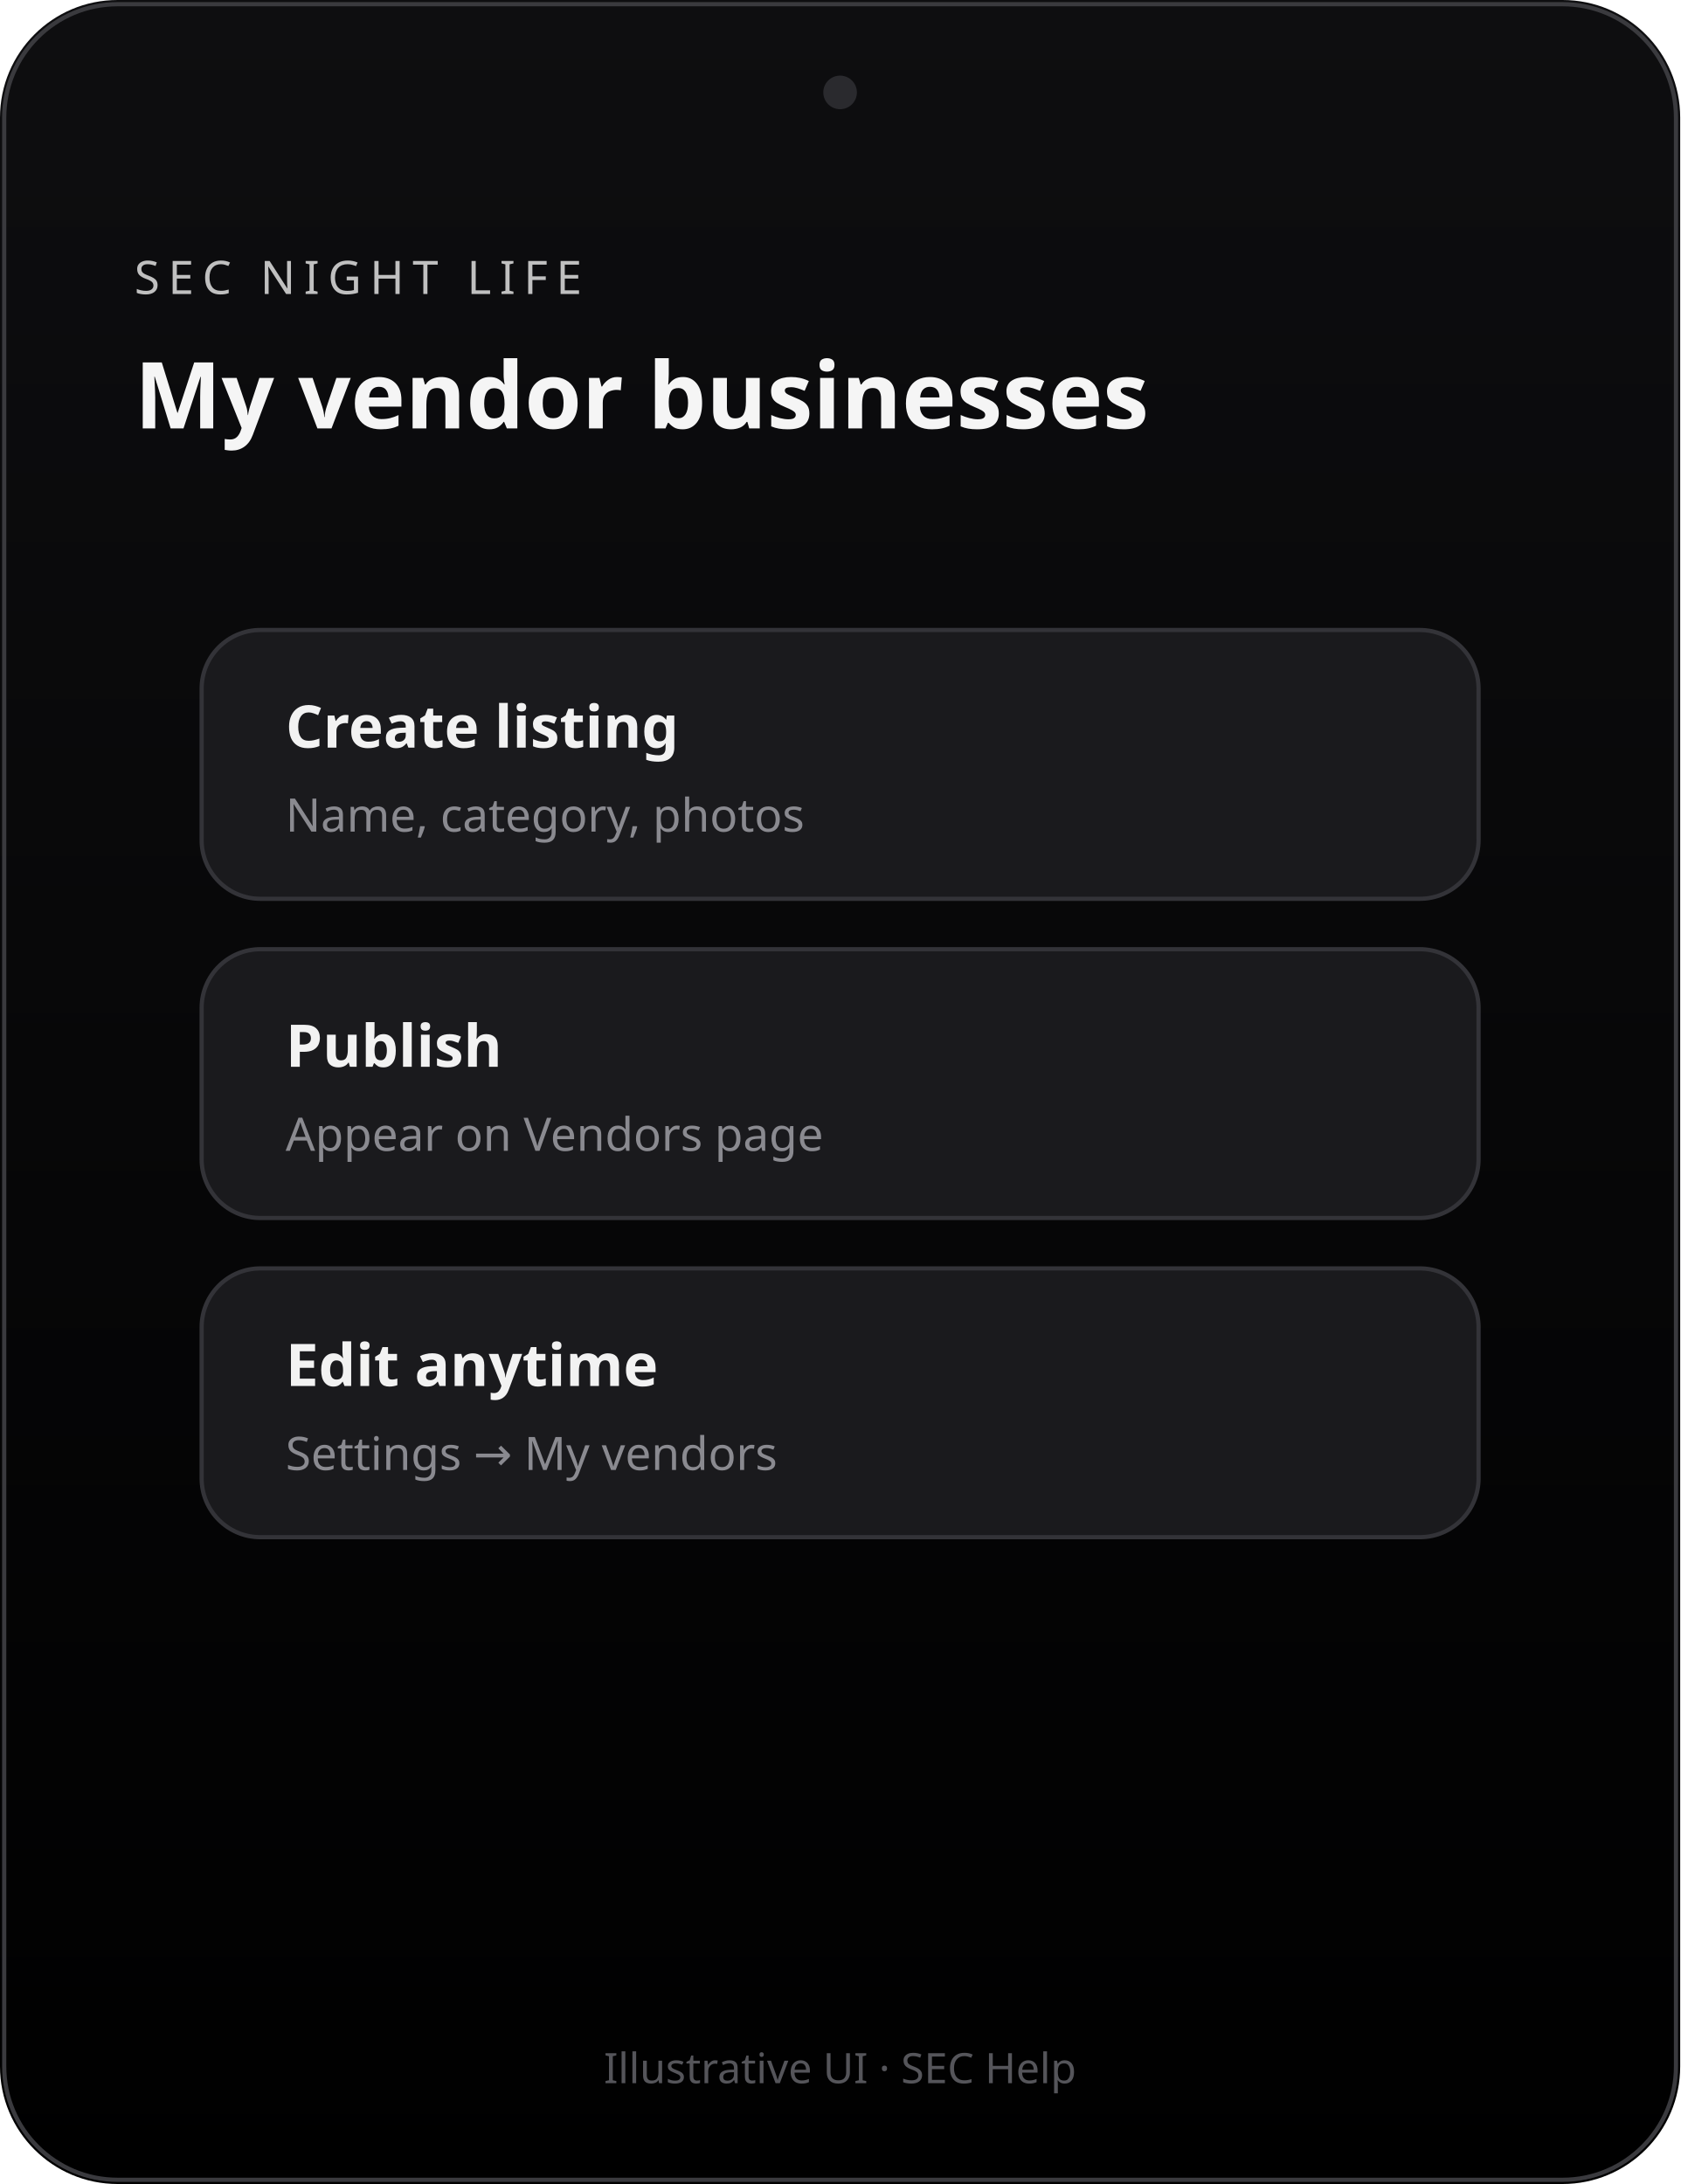
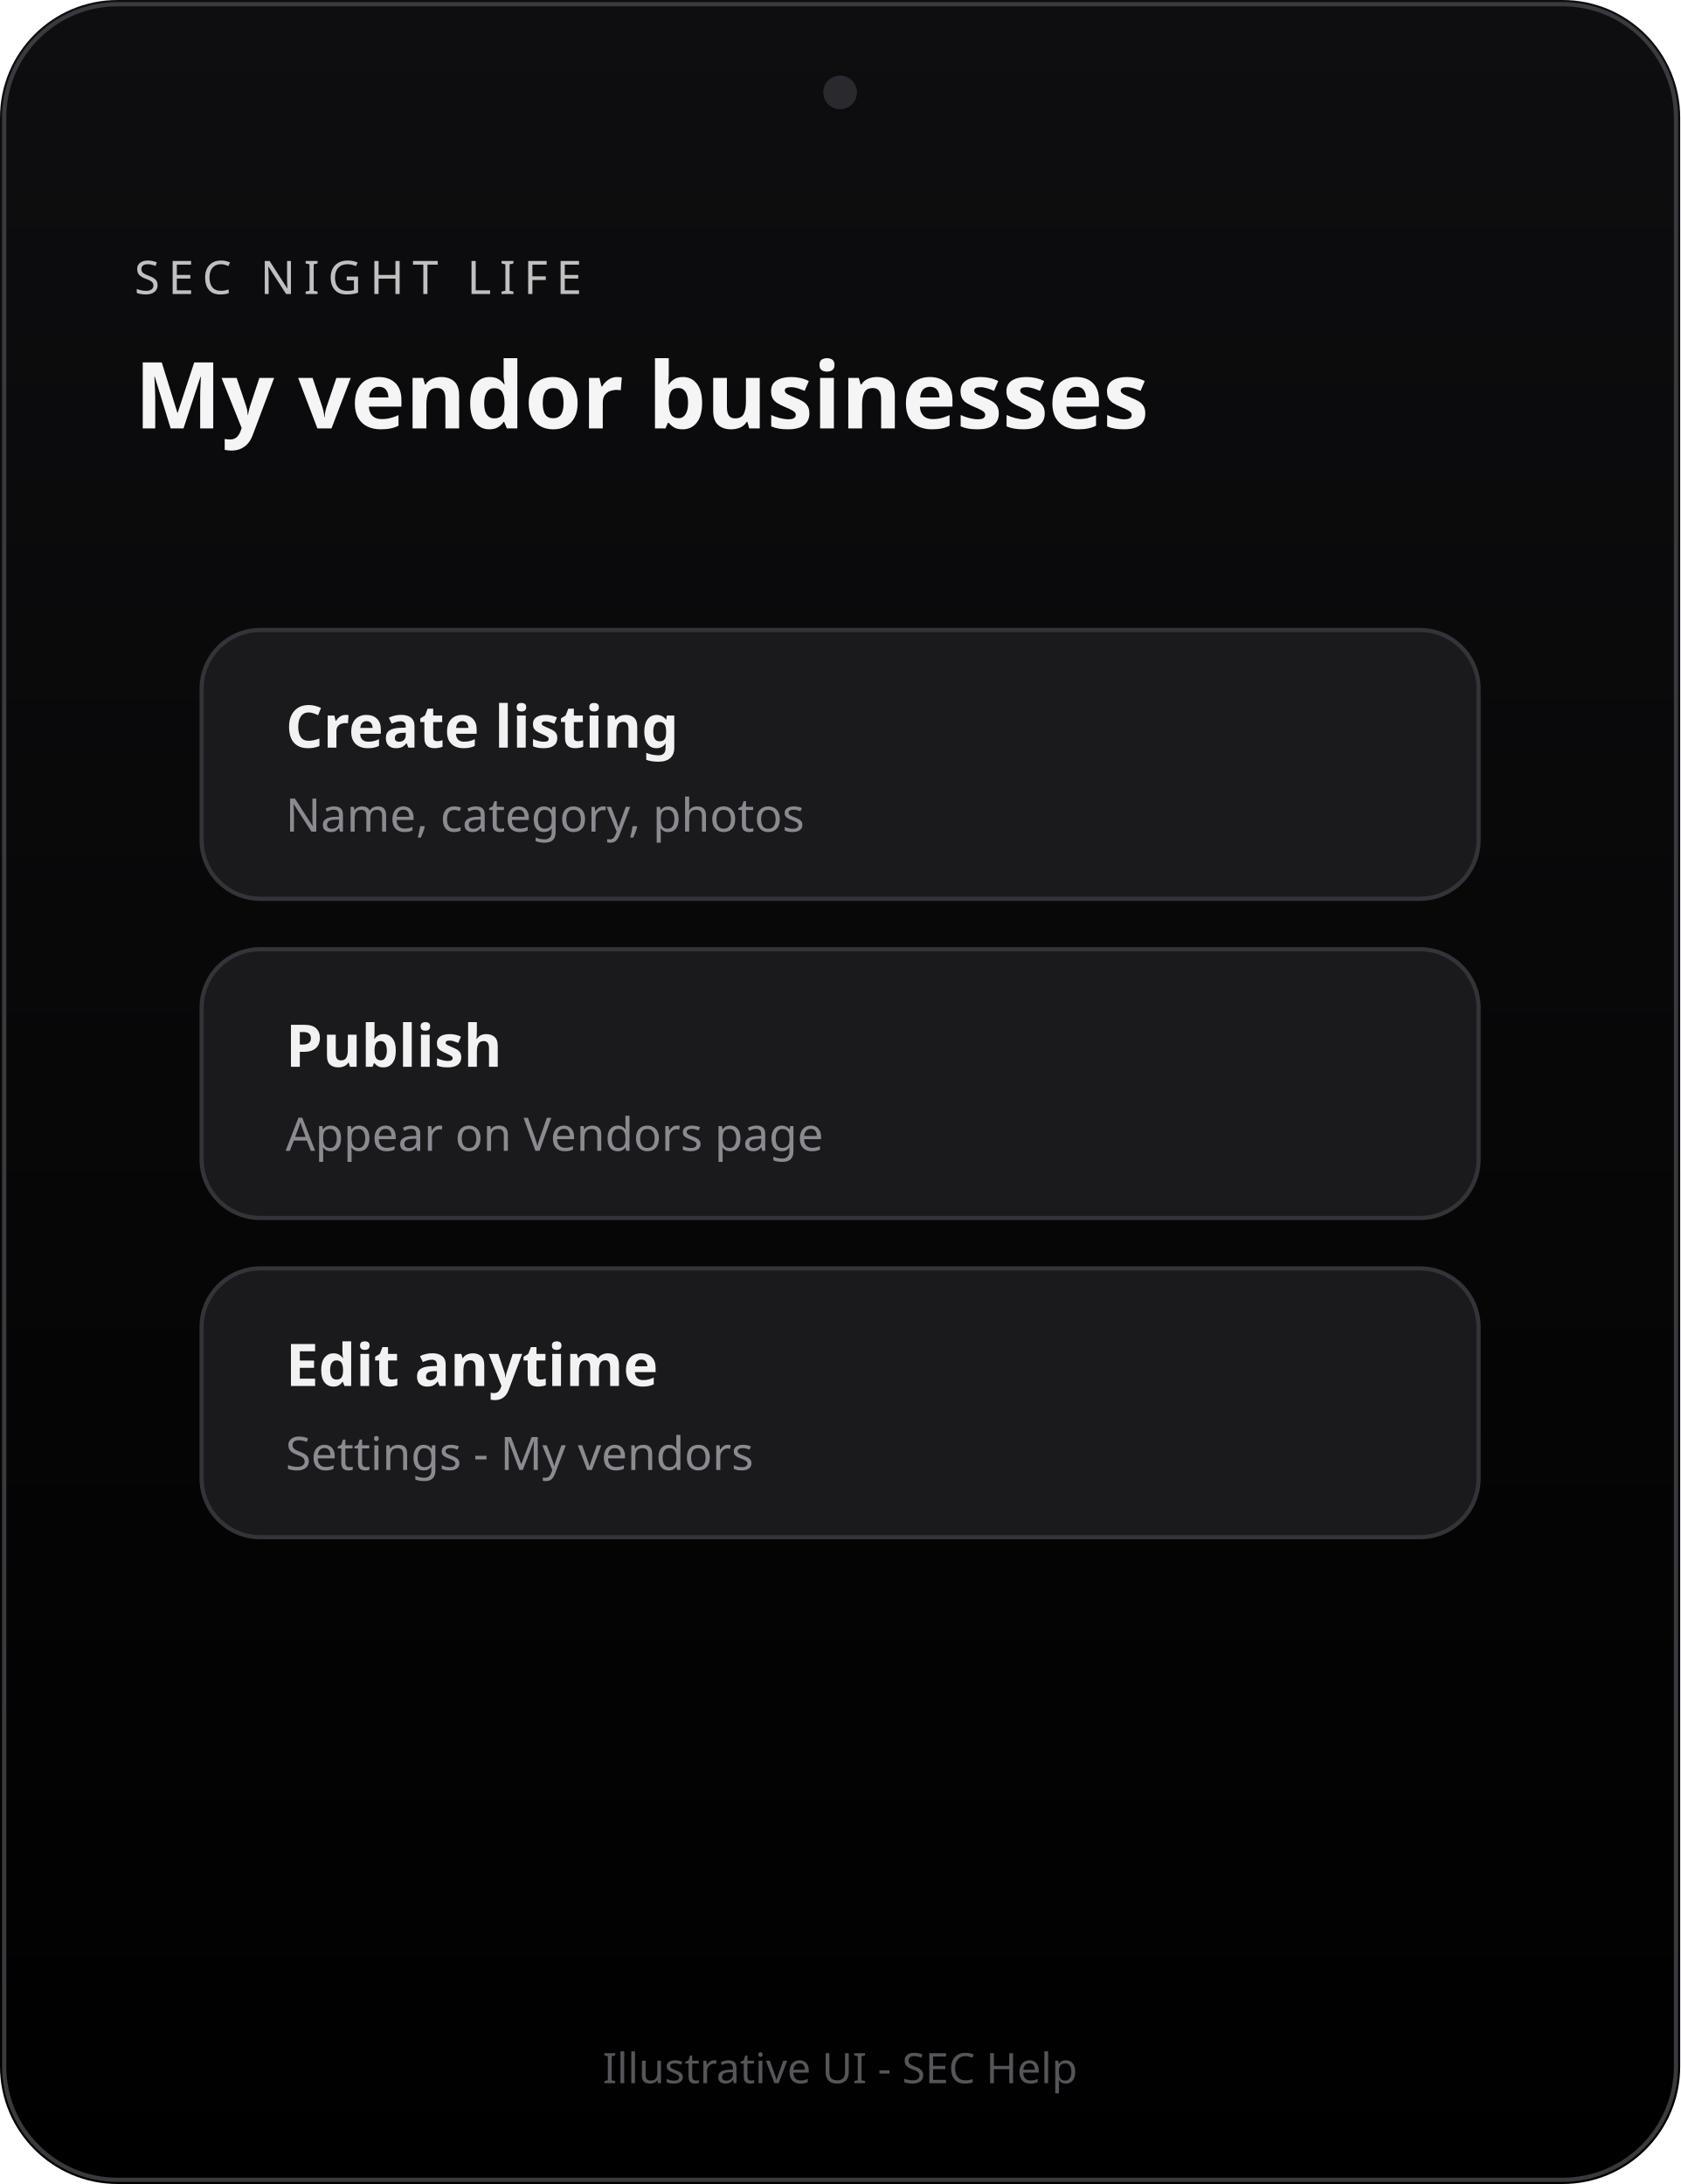
<svg xmlns="http://www.w3.org/2000/svg" viewBox="0 0 400 520" role="img">
  <defs>
    <linearGradient id="bg" x1="0" y1="0" x2="0" y2="1">
      <stop offset="0%" stop-color="#0e0e10" />
      <stop offset="100%" stop-color="#000" />
    </linearGradient>
  </defs>
  <rect width="400" height="520" rx="28" fill="url(#bg)" />
  <rect x="1" y="1" width="398" height="518" rx="27" fill="none" stroke="#3a3a3e" />
  <circle cx="200" cy="22" r="4" fill="#2a2a2e" />
  <text x="32" y="70" fill="#C0C0C0" font-family="system-ui,sans-serif" font-size="11" letter-spacing="2">SEC NIGHT LIFE</text>
  <text x="32" y="102" fill="#f5f5f5" font-family="system-ui,sans-serif" font-size="22" font-weight="700">My vendor businesses</text>
  <rect x="48" y="150" width="304" height="64" rx="14" fill="#1a1a1d" stroke="#333338" />
  <text x="68" y="178" fill="#f2f2f2" font-family="system-ui,sans-serif" font-size="14" font-weight="600">Create listing</text>
  <text x="68" y="198" fill="#8a8a90" font-family="system-ui,sans-serif" font-size="11">Name, category, photos</text>
  <rect x="48" y="226" width="304" height="64" rx="14" fill="#1a1a1d" stroke="#333338" />
  <text x="68" y="254" fill="#f2f2f2" font-family="system-ui,sans-serif" font-size="14" font-weight="600">Publish</text>
  <text x="68" y="274" fill="#8a8a90" font-family="system-ui,sans-serif" font-size="11">Appear on Vendors page</text>
  <rect x="48" y="302" width="304" height="64" rx="14" fill="#1a1a1d" stroke="#333338" />
  <text x="68" y="330" fill="#f2f2f2" font-family="system-ui,sans-serif" font-size="14" font-weight="600">Edit anytime</text>
-   <text x="68" y="350" fill="#8a8a90" font-family="system-ui,sans-serif" font-size="11">Settings → My vendors</text>
-   <text x="200" y="496" text-anchor="middle" fill="#55555a" font-family="system-ui,sans-serif" font-size="10">Illustrative UI · SEC Help</text>
+   <text x="68" y="350" fill="#8a8a90" font-family="system-ui,sans-serif" font-size="11">Settings - My vendors</text>
+   <text x="200" y="496" text-anchor="middle" fill="#55555a" font-family="system-ui,sans-serif" font-size="10">Illustrative UI - SEC Help</text>
</svg>
